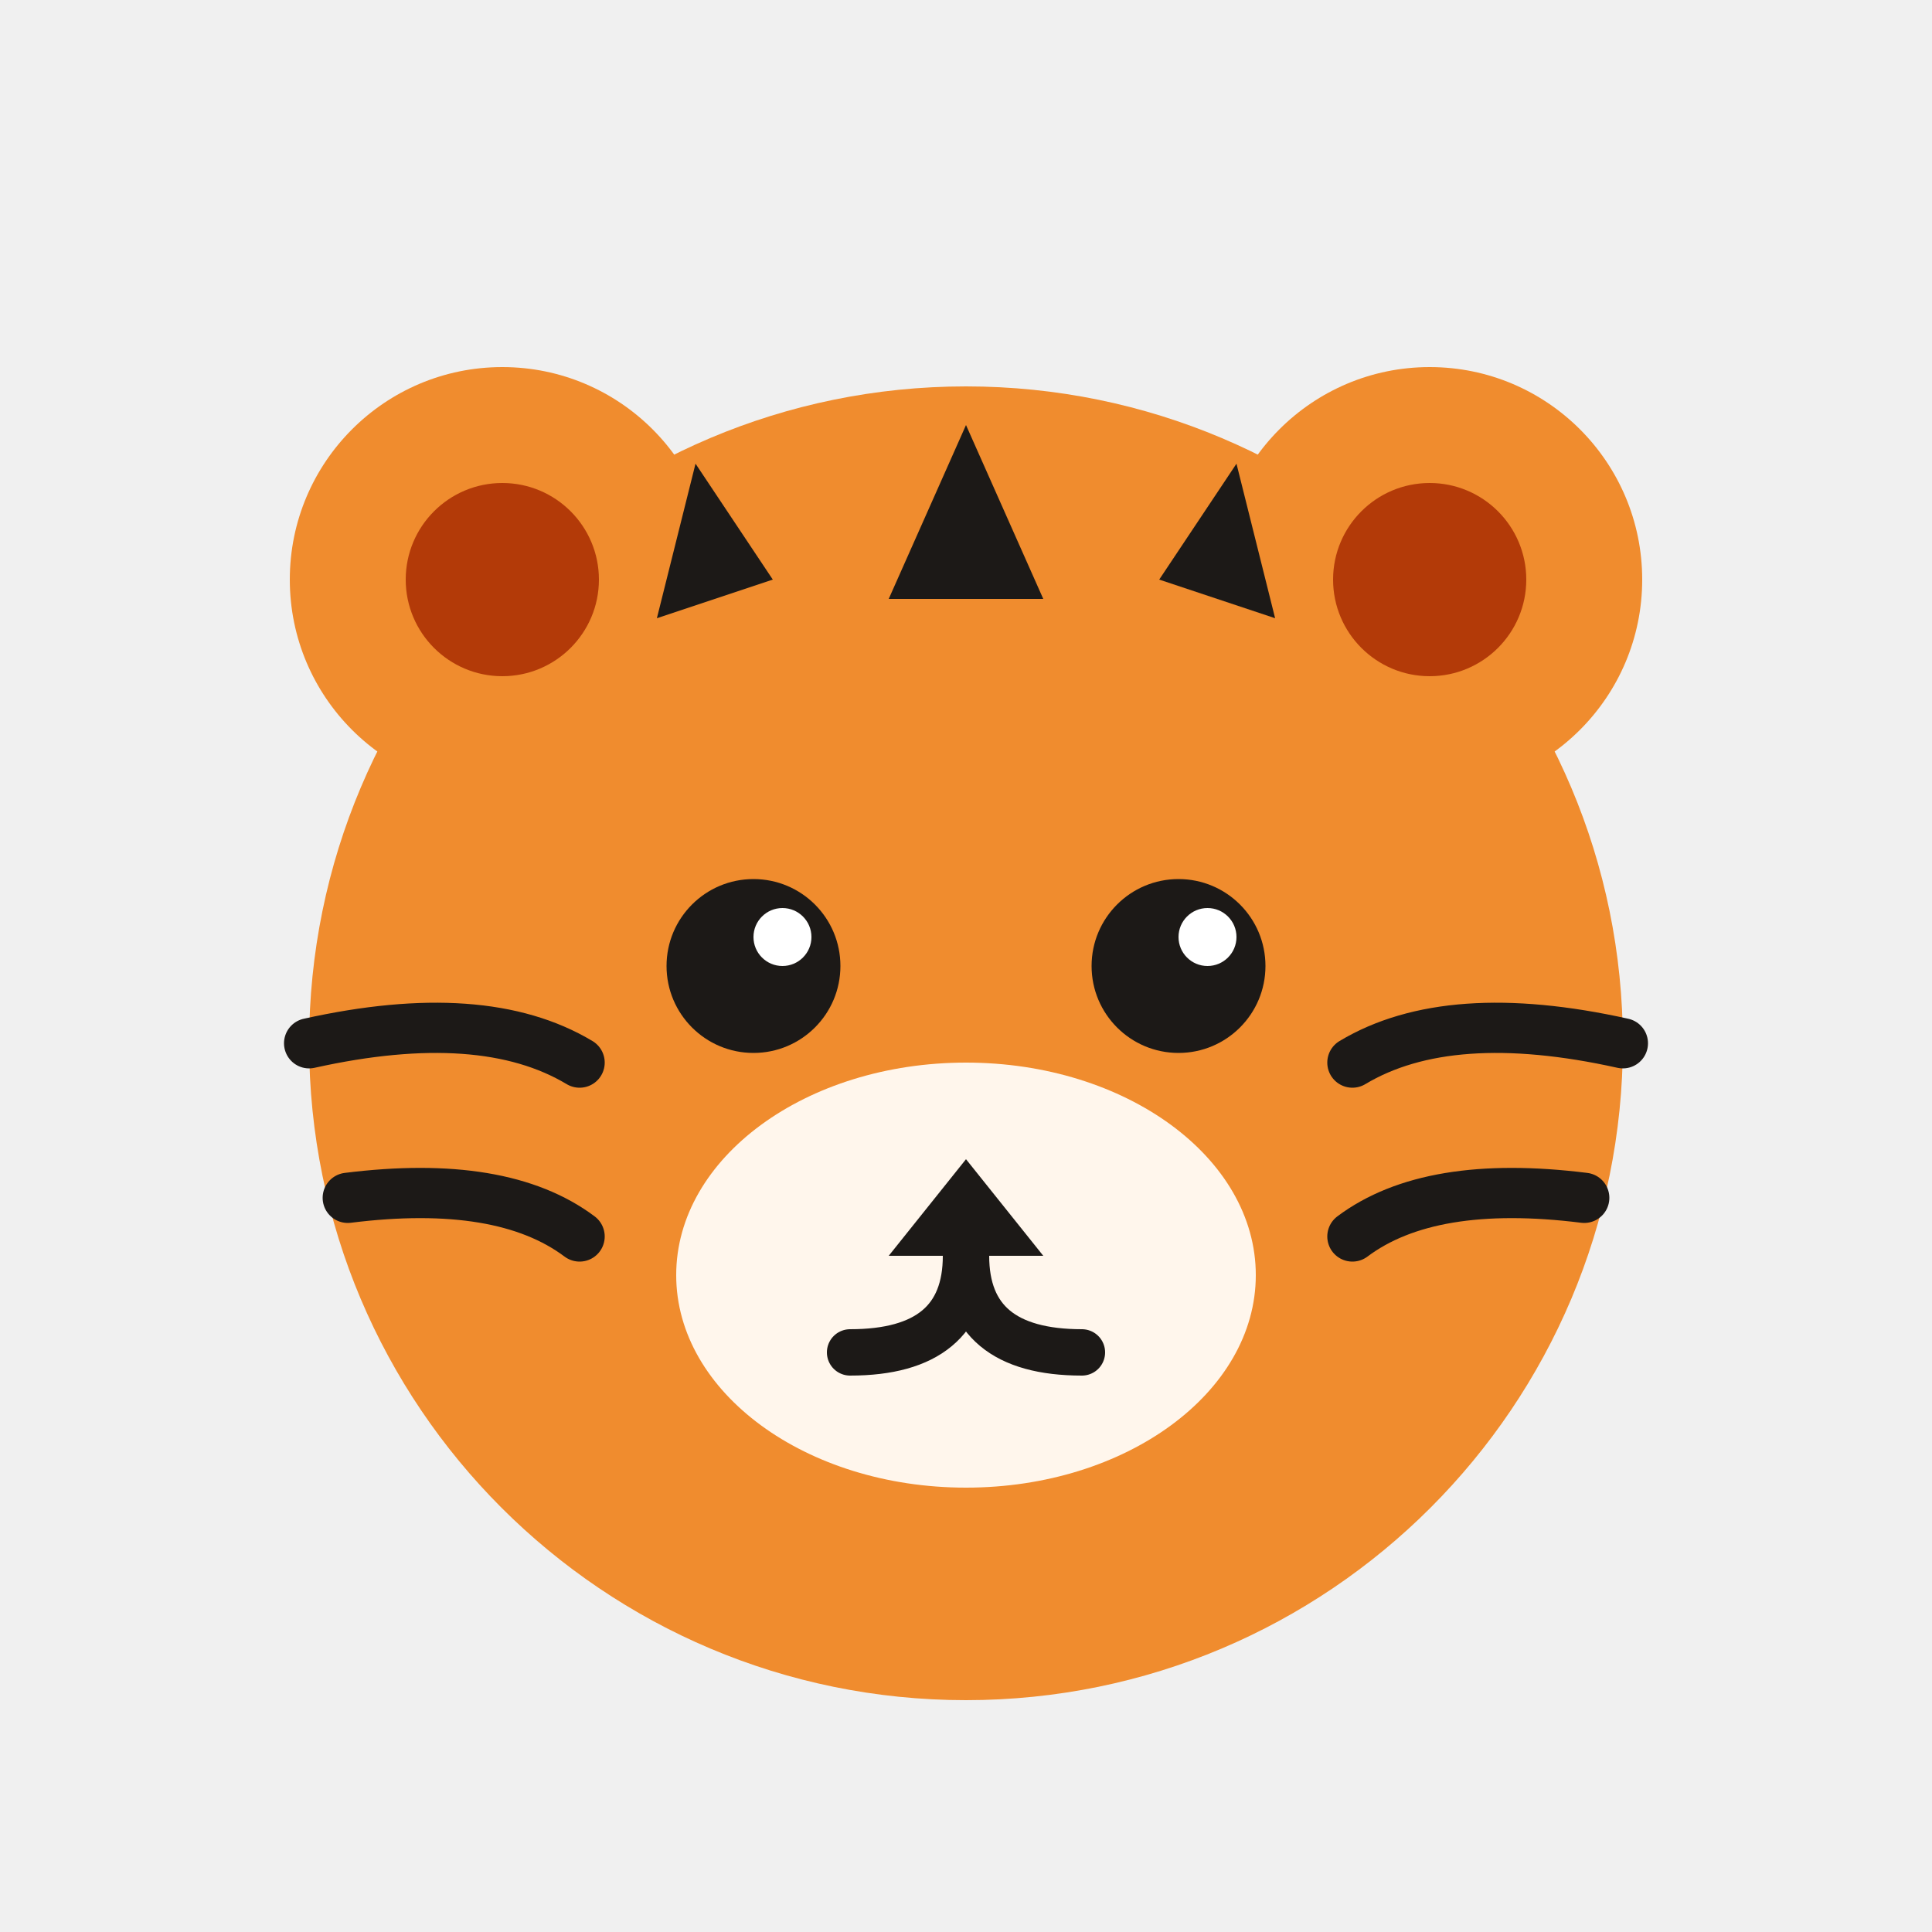
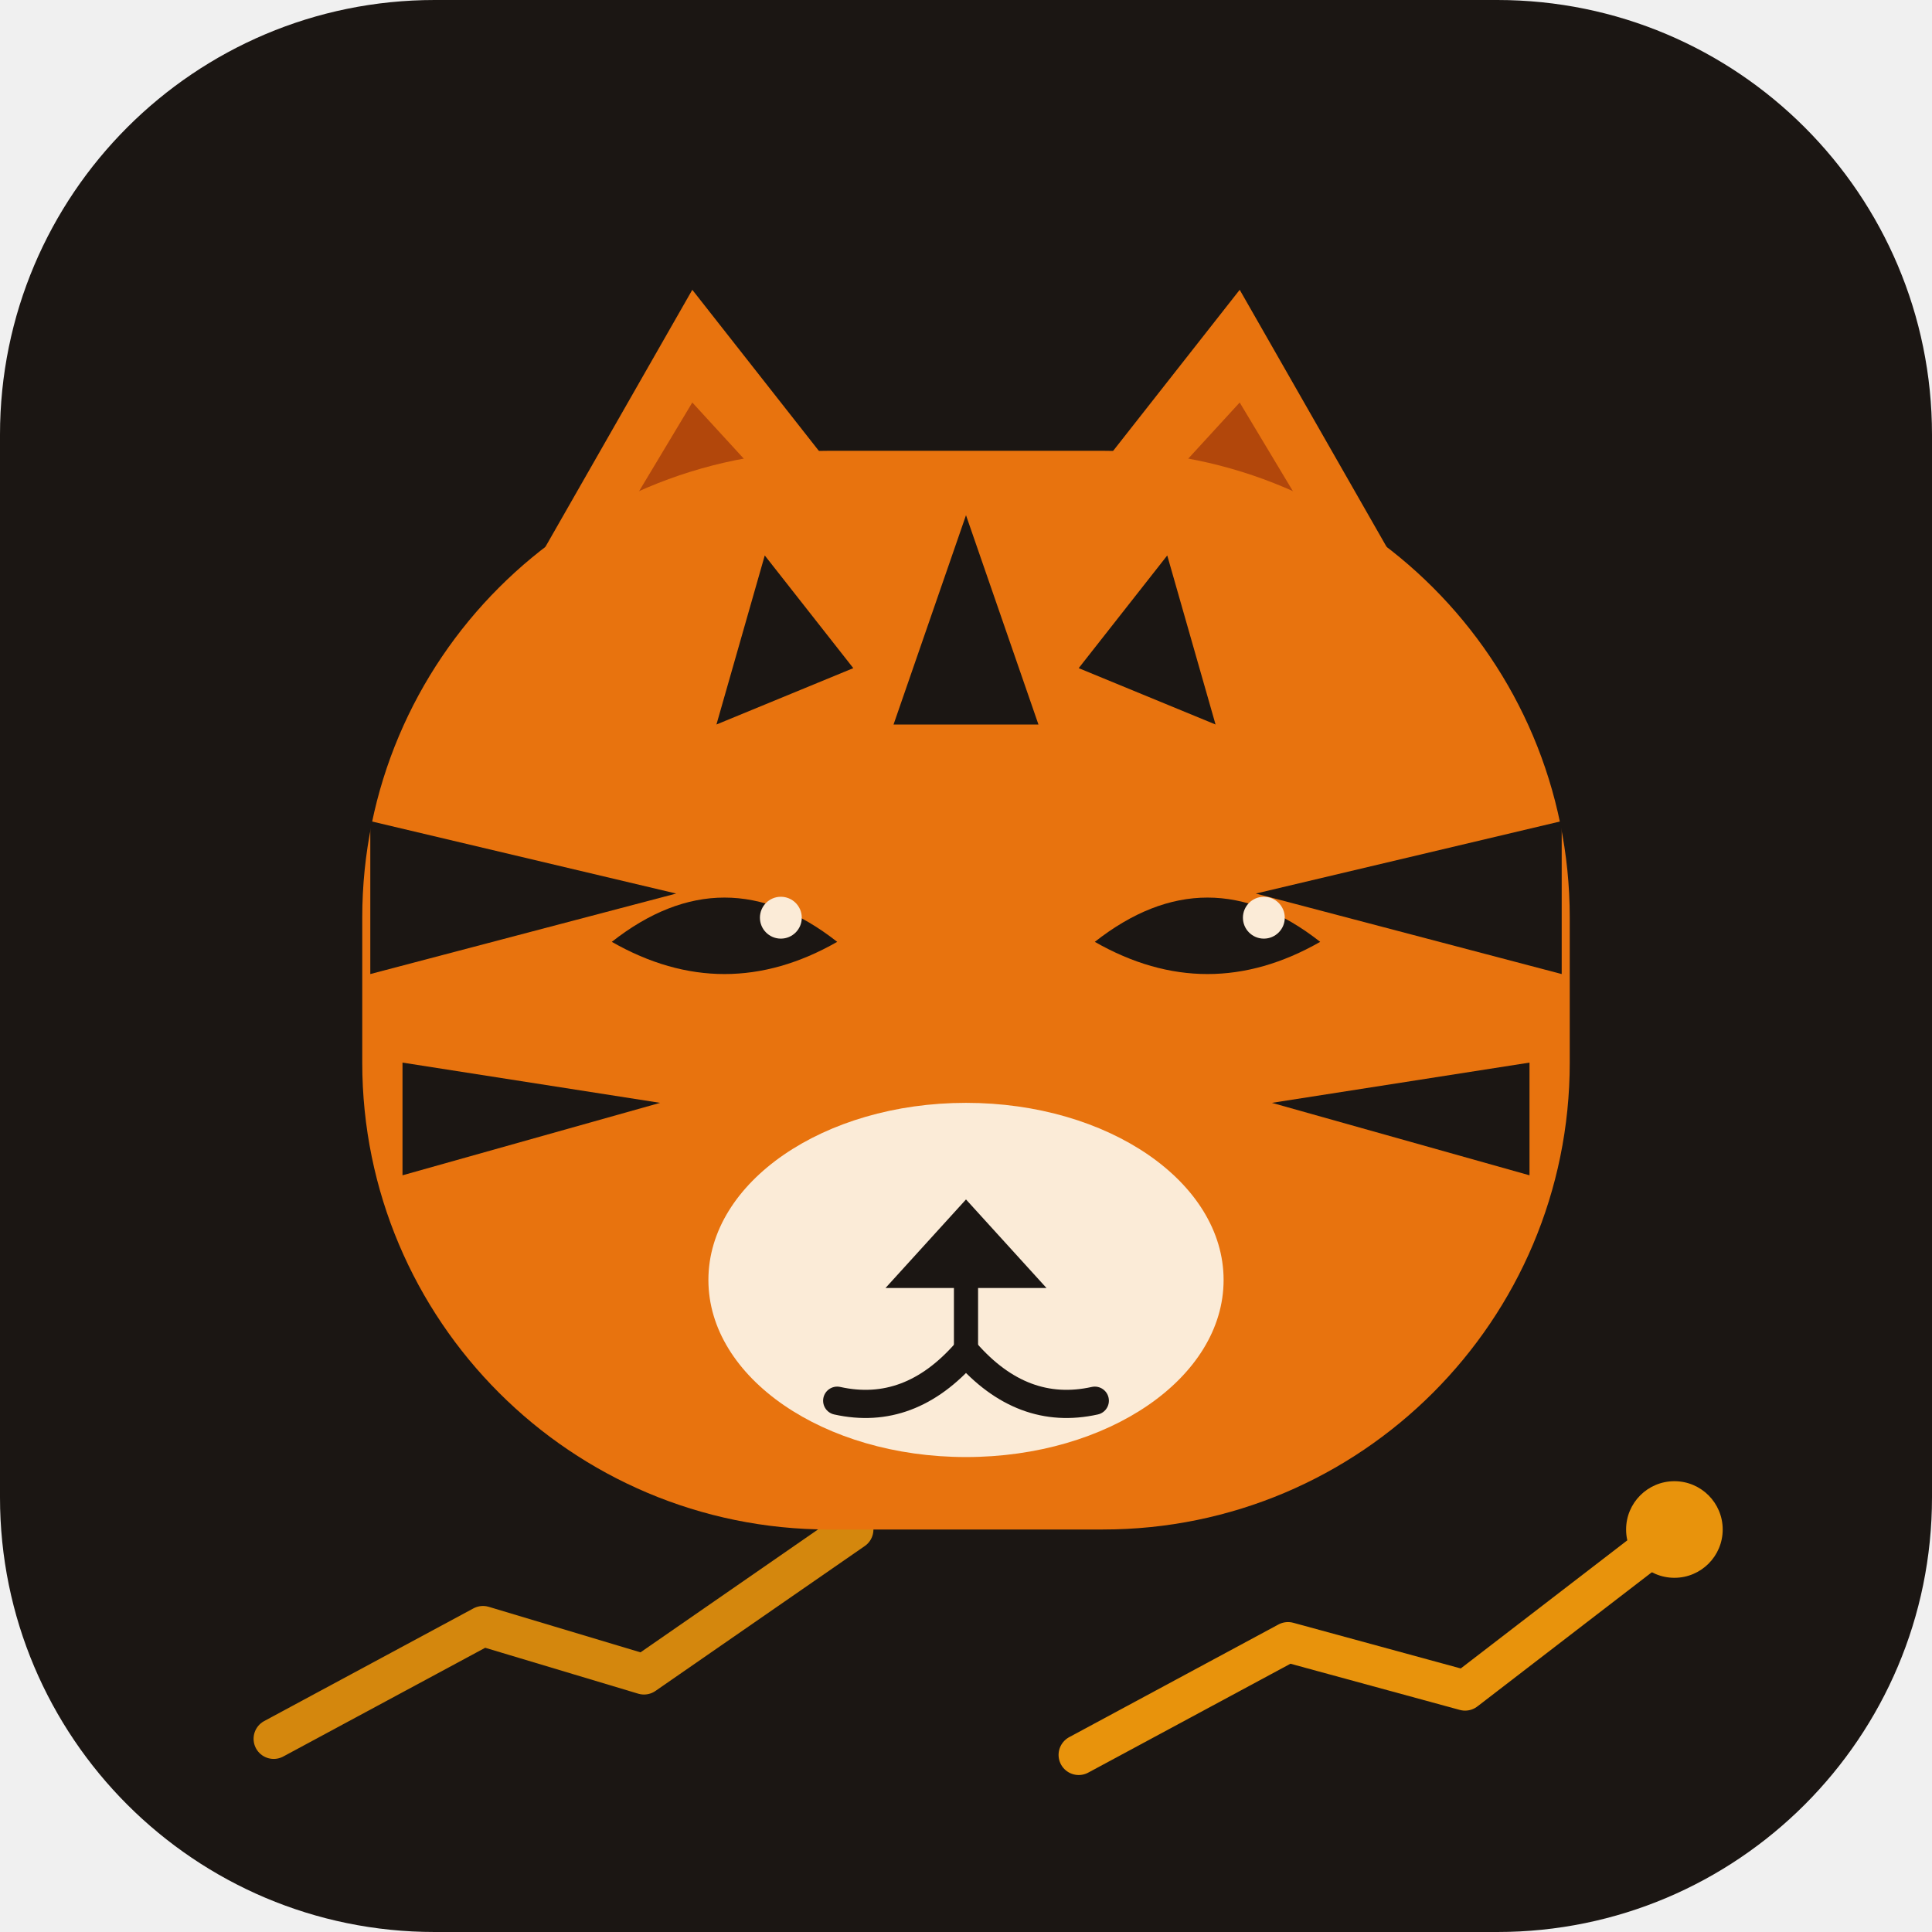
- <svg xmlns="http://www.w3.org/2000/svg" viewBox="0 0 100 100">
-   <circle cx="50" cy="54" r="34" fill="#F08C2E" />
-   <circle cx="26" cy="30" r="11" fill="#F08C2E" />
-   <circle cx="74" cy="30" r="11" fill="#F08C2E" />
-   <circle cx="26" cy="30" r="5" fill="#B33A08" />
-   <circle cx="74" cy="30" r="5" fill="#B33A08" />
-   <path d="M50 22 l-4 9 h8 z" fill="#1C1917" />
-   <path d="M36 24 l-2 8 6-2 z" fill="#1C1917" />
-   <path d="M64 24 l2 8 -6-2 z" fill="#1C1917" />
-   <ellipse cx="50" cy="66" rx="15" ry="11" fill="#FFF6EC" />
-   <circle cx="39" cy="50" r="4.5" fill="#1C1917" />
-   <circle cx="61" cy="50" r="4.5" fill="#1C1917" />
-   <circle cx="40.5" cy="48.5" r="1.5" fill="#fff" />
-   <circle cx="62.5" cy="48.5" r="1.5" fill="#fff" />
-   <path d="M50 60 l-4 5 h8 z" fill="#1C1917" />
-   <path d="M50 65 q0 5 -6 5 M50 65 q0 5 6 5" stroke="#1C1917" stroke-width="2.4" fill="none" stroke-linecap="round" />
-   <path d="M16 54 q9 -2 14 1 M18 62 q8 -1 12 2" stroke="#1C1917" stroke-width="2.6" fill="none" stroke-linecap="round" />
-   <path d="M84 54 q-9 -2 -14 1 M82 62 q-8 -1 -12 2" stroke="#1C1917" stroke-width="2.6" fill="none" stroke-linecap="round" />
+ <svg xmlns="http://www.w3.org/2000/svg" viewBox="0 0 240 240">
+   <rect x="0" y="0" width="240" height="240" rx="54" fill="#1B1613" />
+   <path d="M34 216 L60 202 L80 208 L106 190" stroke="#E8930C" stroke-width="5" fill="none" stroke-linecap="round" stroke-linejoin="round" opacity=".9" />
+   <path d="M134 218 L160 204 L182 210 L208 190" stroke="#E8930C" stroke-width="5" fill="none" stroke-linecap="round" stroke-linejoin="round" />
+   <circle cx="208" cy="190" r="6" fill="#E8930C" />
+   <path d="M62 78 L86 36 L108 64 Z" fill="#E8730E" />
+   <path d="M178 78 L154 36 L132 64 Z" fill="#E8730E" />
+   <path d="M74 70 L86 50 L97 62 Z" fill="#B2470B" />
+   <path d="M166 70 L154 50 L143 62 Z" fill="#B2470B" />
+   <rect x="45" y="56" width="150" height="134" rx="58" fill="#E8730E" />
+   <path d="M120 64 L111 90 H129 Z" fill="#1B1613" />
+   <path d="M95 69 L89 90 L106 83 Z" fill="#1B1613" />
+   <path d="M145 69 L151 90 L134 83 Z" fill="#1B1613" />
+   <path d="M46 102 L84 111 L46 121 Z" fill="#1B1613" />
+   <path d="M50 132 L82 137 L50 146 Z" fill="#1B1613" />
+   <path d="M194 102 L156 111 L194 121 Z" fill="#1B1613" />
+   <path d="M190 132 L158 137 L190 146 Z" fill="#1B1613" />
+   <path d="M76 117 Q90 106 104 117 Q90 125 76 117 Z" fill="#1B1613" />
+   <path d="M136 117 Q150 106 164 117 Q150 125 136 117 Z" fill="#1B1613" />
+   <circle cx="97" cy="114" r="2.6" fill="#FBEBD7" />
+   <circle cx="157" cy="114" r="2.6" fill="#FBEBD7" />
+   <ellipse cx="120" cy="159" rx="32" ry="22" fill="#FBEBD7" />
+   <path d="M120 149 L110 160 H130 Z" fill="#1B1613" />
+   <path d="M120 160 v8" stroke="#1B1613" stroke-width="3" stroke-linecap="round" />
+   <path d="M120 168 q-7 8 -16 6 M120 168 q7 8 16 6" stroke="#1B1613" stroke-width="3.5" fill="none" stroke-linecap="round" />
</svg>
